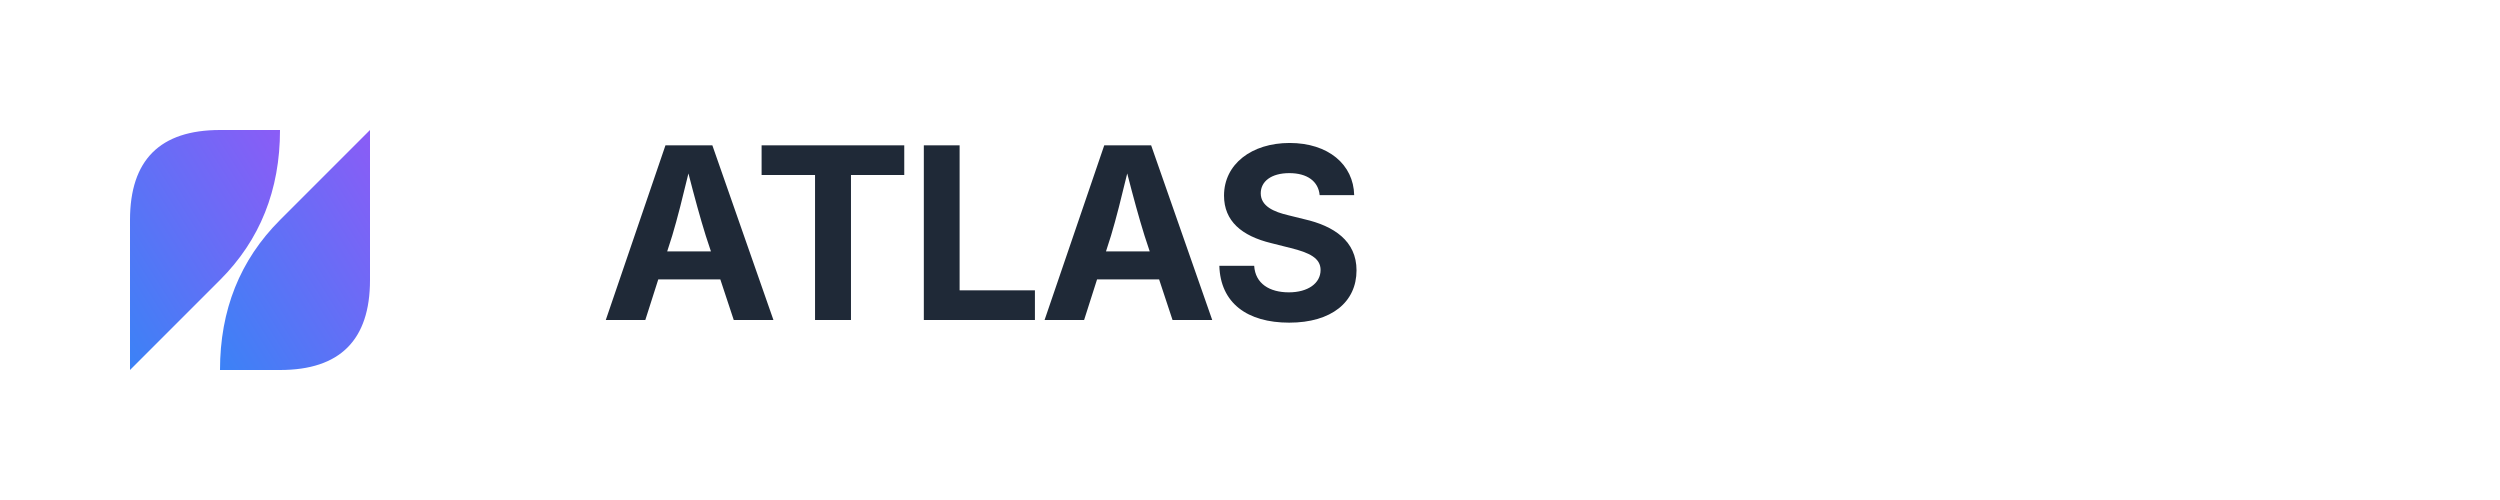
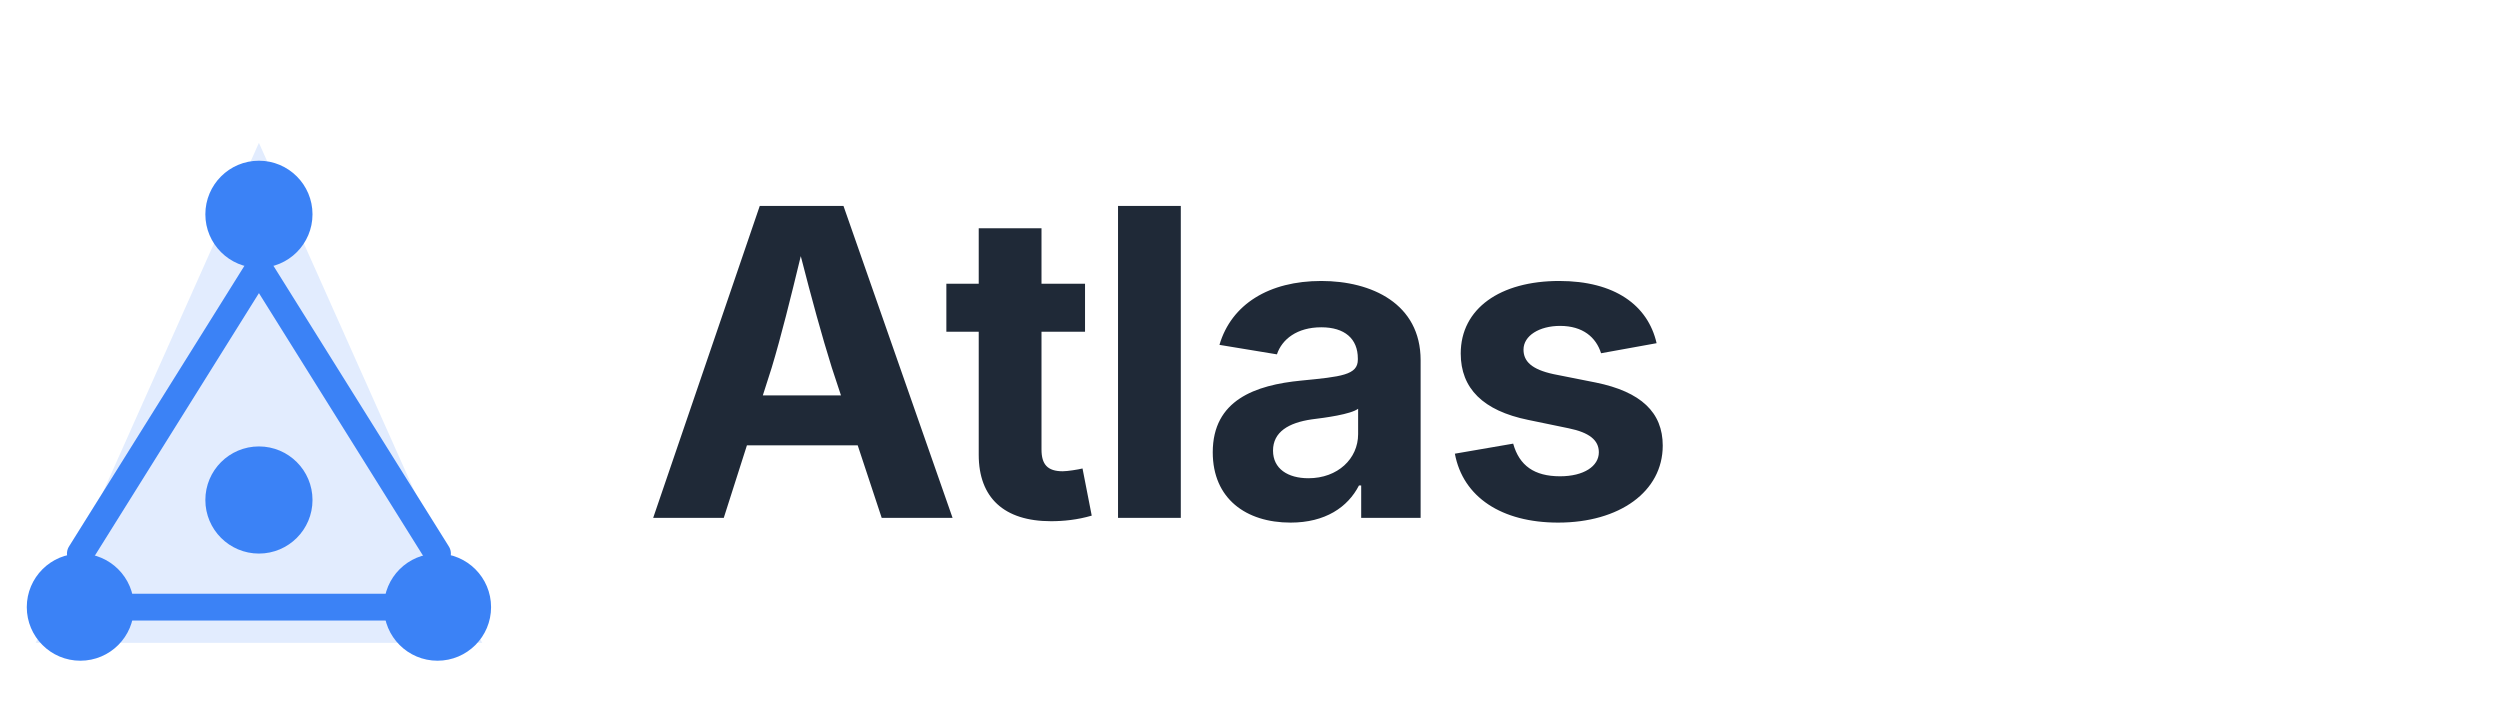
- <svg xmlns="http://www.w3.org/2000/svg" viewBox="0 0 250 50" fill="none">
-   <defs>
-     <linearGradient id="brandGrad" x1="0%" y1="100%" x2="100%" y2="0%">
-       <stop offset="0%" stop-color="#3b82f6" />
-       <stop offset="100%" stop-color="#8b5cf6" />
-     </linearGradient>
-   </defs>
-   <g transform="translate(25, 25) scale(0.3)">
-     <path d="M-40 -10 Q -40 -40, -10 -40 L 10 -40 Q 10 -10, -10 10 L -40 40 Z" fill="url(#brandGrad)" />
-     <path d="M40 10 Q 40 40, 10 40 L -10 40 Q -10 10, 10 -10 L 40 -40 Z" fill="url(#brandGrad)" />
+ <svg xmlns="http://www.w3.org/2000/svg" width="140" height="40" viewBox="0 0 140 40" fill="none">
+   <g transform="translate(0, 4)">
+     <path d="M14.5 4L2 32H27L14.5 4Z" fill="#3b82f6" opacity="0.15" />
+     <circle cx="14.5" cy="24" r="3" fill="#3b82f6" />
+     <circle cx="14.5" cy="8" r="3" fill="#3b82f6" />
+     <circle cx="4.5" cy="30" r="3" fill="#3b82f6" />
+     <circle cx="24.5" cy="30" r="3" fill="#3b82f6" />
+     <line x1="14.5" y1="11" x2="4.5" y2="27" stroke="#3b82f6" stroke-width="1.5" stroke-linecap="round" />
+     <line x1="14.5" y1="11" x2="24.5" y2="27" stroke="#3b82f6" stroke-width="1.5" stroke-linecap="round" />
+     <line x1="6.5" y1="30" x2="22.5" y2="30" stroke="#3b82f6" stroke-width="1.5" stroke-linecap="round" />
  </g>
-   <text x="60" y="32" font-family="'Inter', 'Roboto', sans-serif" font-weight="700" font-size="24" letter-spacing="-0.5" fill="#1f2937">
-     ATLAS
+   <text x="36" y="29" font-family="'Inter', sans-serif" font-weight="700" font-size="24" letter-spacing="-0.5" fill="#1f2937">
+     Atlas
  </text>
</svg>
